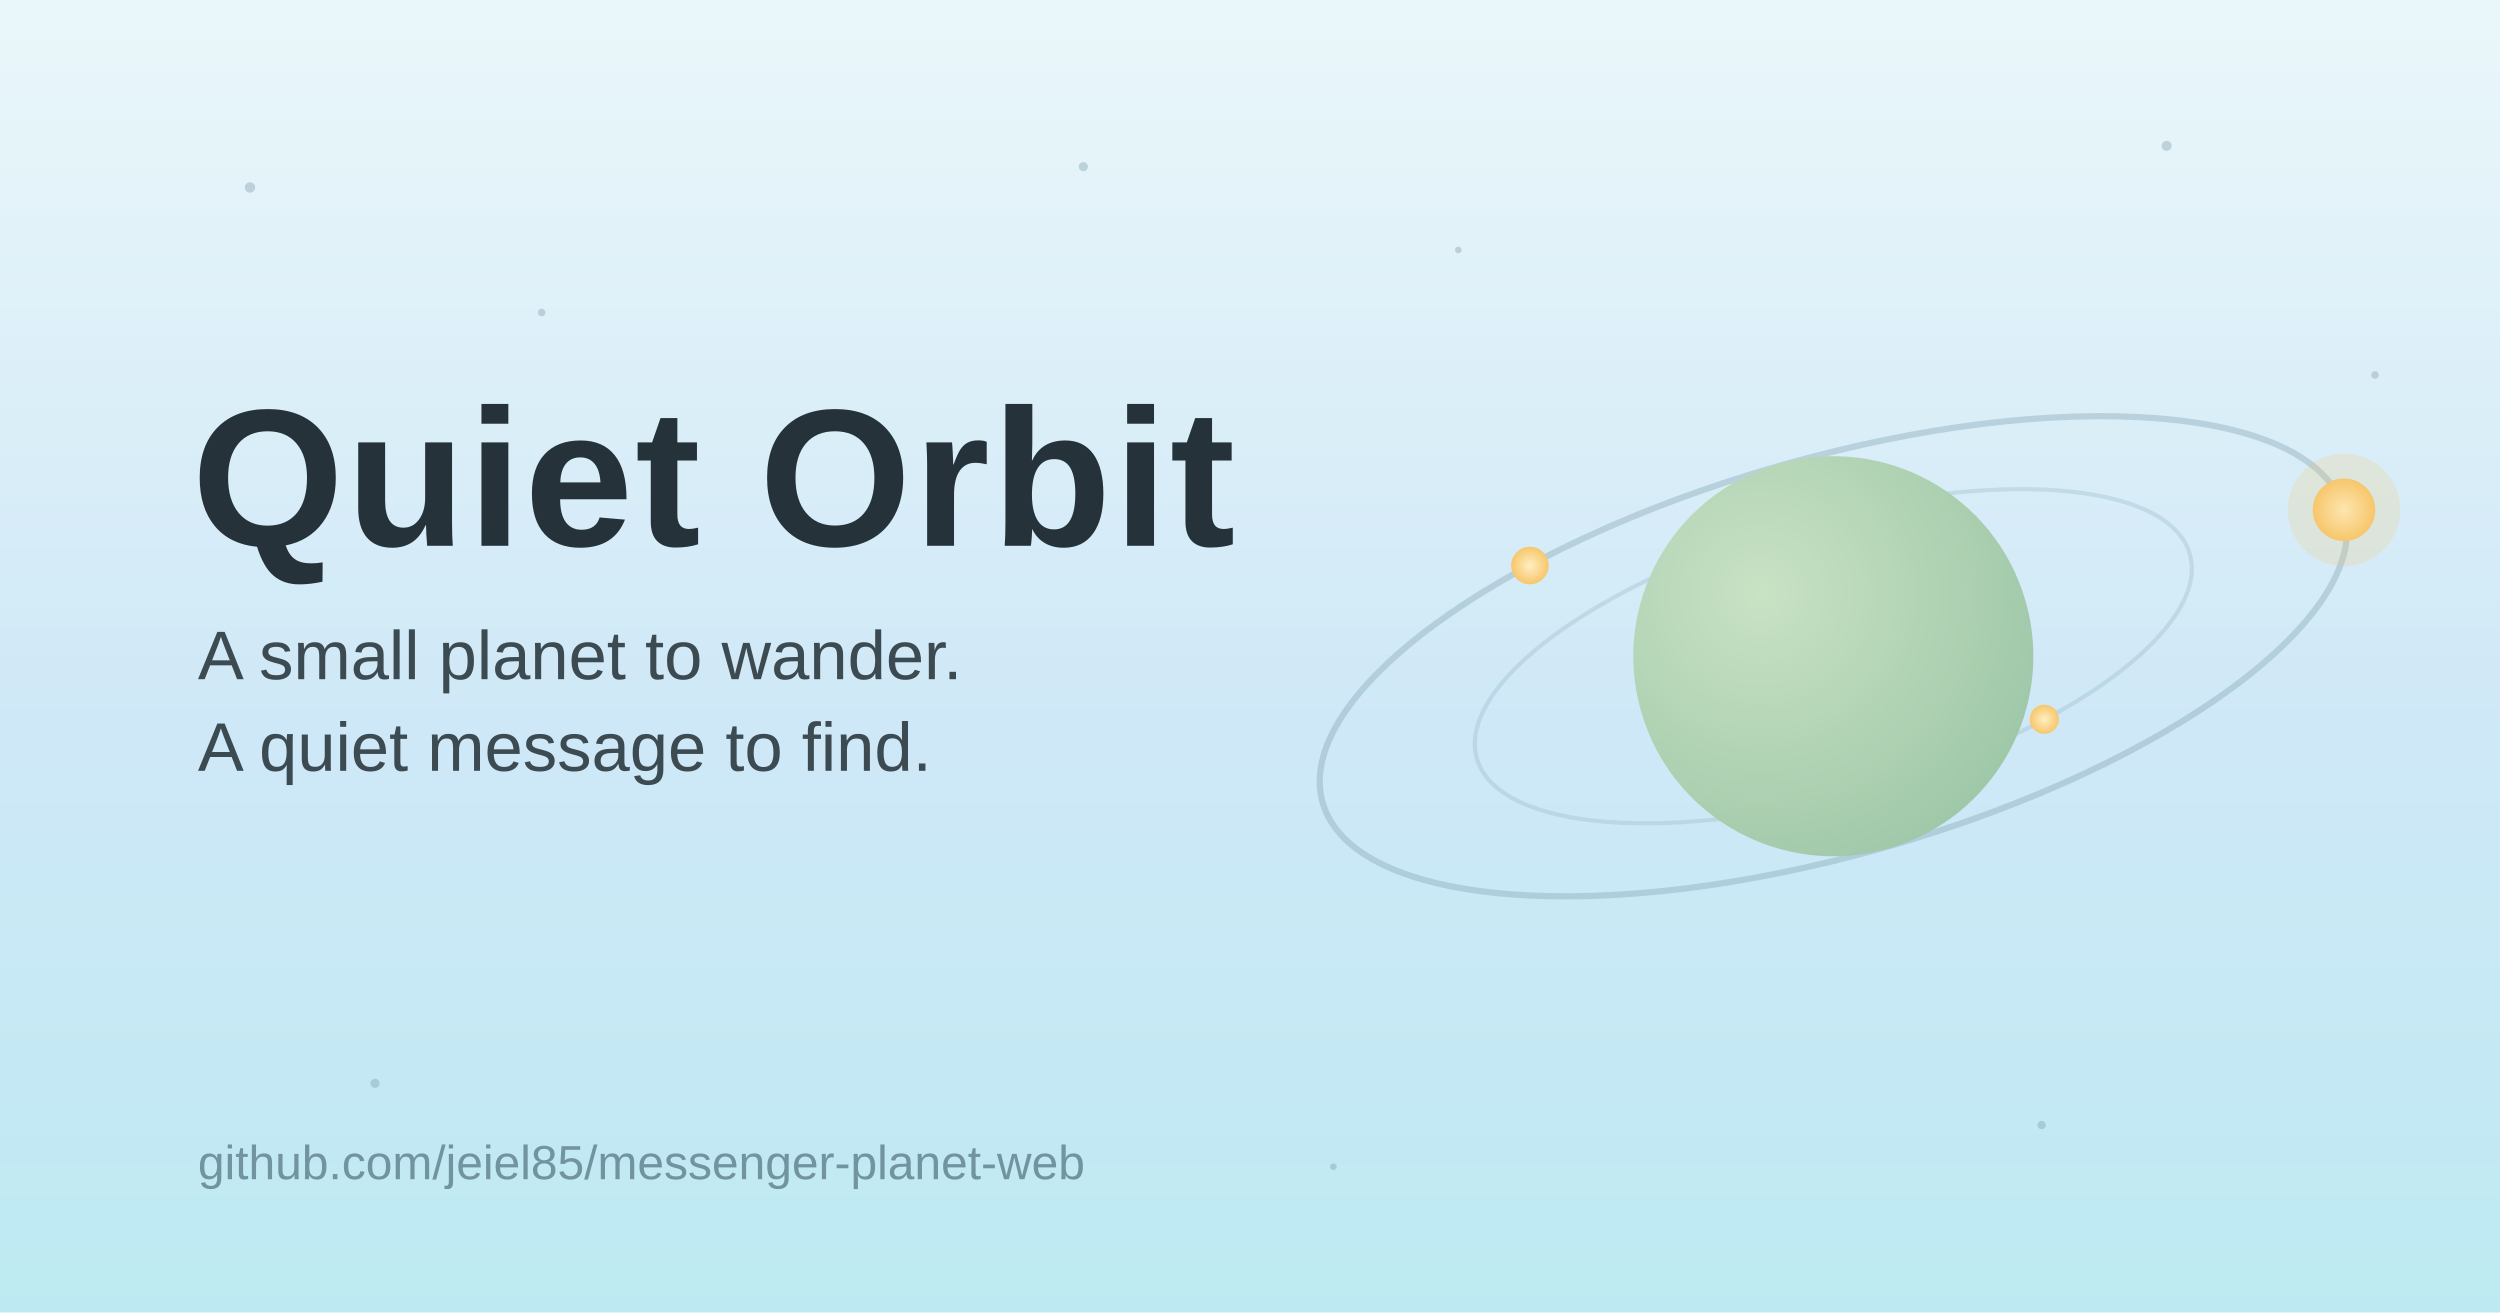
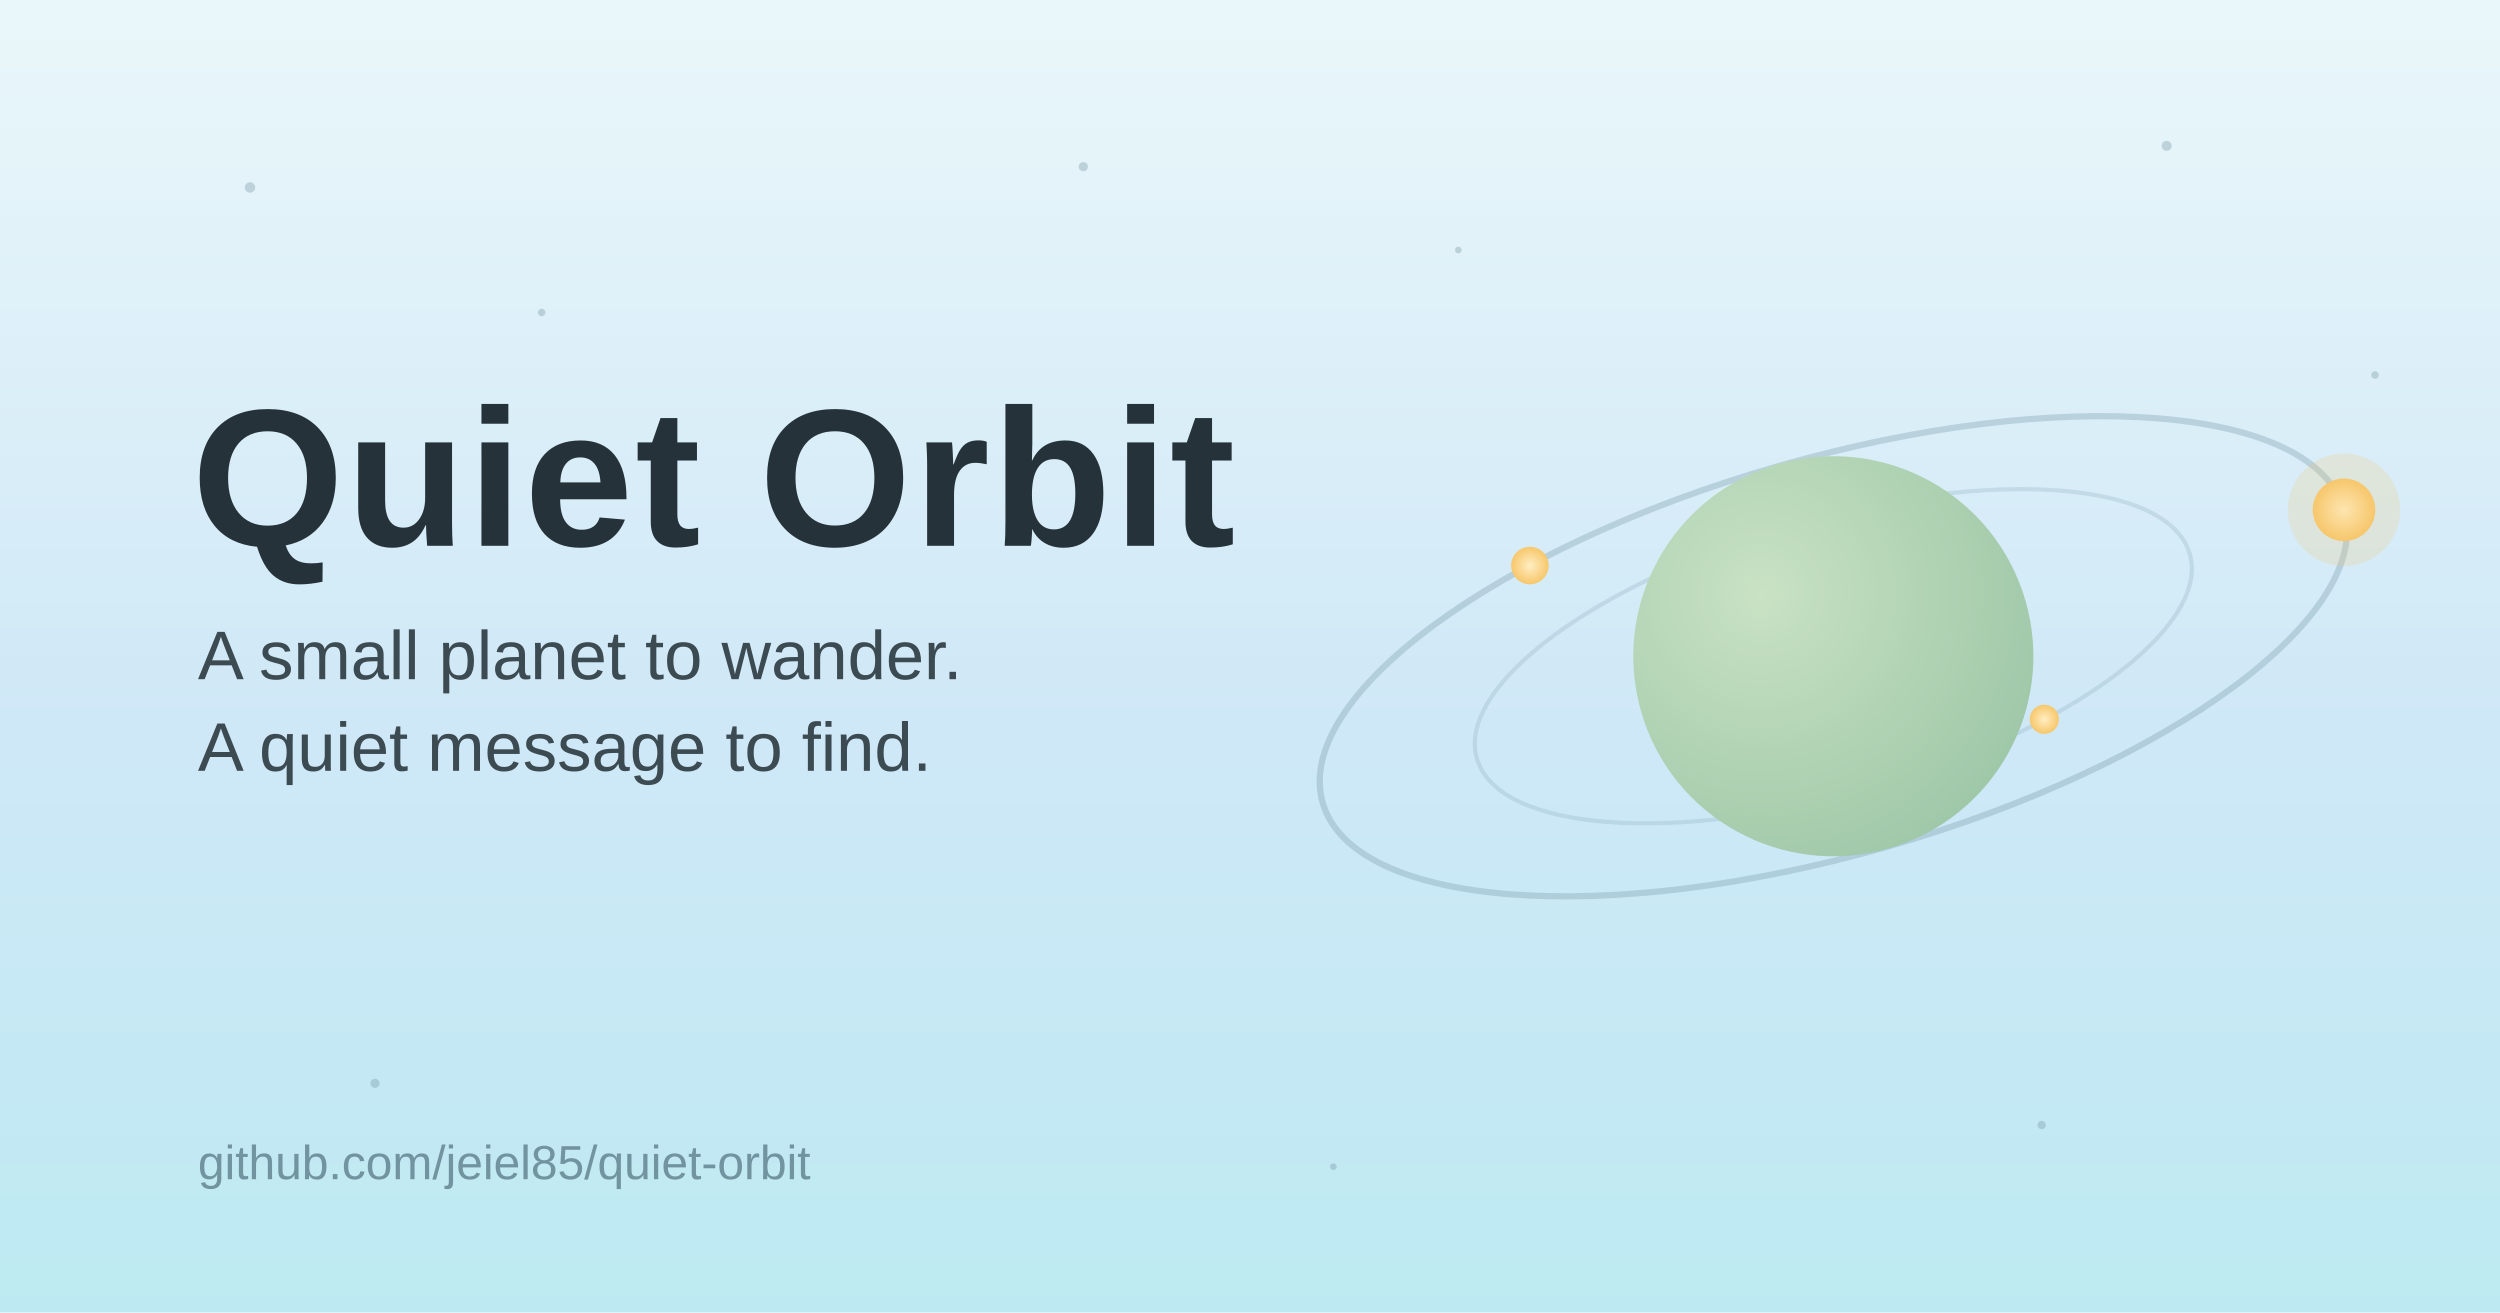
<svg xmlns="http://www.w3.org/2000/svg" width="1200" height="630" viewBox="0 0 1200 630">
  <defs>
    <linearGradient id="sky" x1="0" y1="0" x2="0" y2="1">
      <stop offset="0%" stop-color="#eaf7fa" />
      <stop offset="55%" stop-color="#cfe8f7" />
      <stop offset="100%" stop-color="#bdeaf2" />
    </linearGradient>
    <radialGradient id="planet" cx="37%" cy="30%" r="78%">
      <stop offset="0%" stop-color="#d2ebcc" />
      <stop offset="100%" stop-color="#a3cead" />
    </radialGradient>
    <radialGradient id="orbGlow" cx="50%" cy="50%" r="50%">
      <stop offset="0%" stop-color="#ffeec2" />
      <stop offset="100%" stop-color="#f7c76b" />
    </radialGradient>
  </defs>
  <rect width="1200" height="630" fill="url(#sky)" />
  <g fill="#7293a0" fill-opacity="0.35">
    <circle cx="120" cy="90" r="2.5" />
    <circle cx="260" cy="150" r="1.8" />
    <circle cx="520" cy="80" r="2.2" />
    <circle cx="700" cy="120" r="1.6" />
    <circle cx="1040" cy="70" r="2.4" />
    <circle cx="1140" cy="180" r="1.8" />
    <circle cx="980" cy="540" r="2" />
    <circle cx="640" cy="560" r="1.6" />
    <circle cx="180" cy="520" r="2.2" />
  </g>
  <g transform="translate(880 315) rotate(-16)">
    <ellipse rx="255" ry="95" fill="none" stroke="#7293a0" stroke-opacity="0.32" stroke-width="3" />
    <ellipse rx="178" ry="66" fill="none" stroke="#7293a0" stroke-opacity="0.20" stroke-width="2" />
    <circle r="96" fill="url(#planet)" />
    <circle r="96" fill="#25323a" fill-opacity="0.05" />
    <circle cx="255" cy="0" r="15" fill="url(#orbGlow)" />
    <circle cx="255" cy="0" r="27" fill="#f7c76b" fill-opacity="0.20" />
    <circle cx="-128" cy="-82" r="9" fill="url(#orbGlow)" />
    <circle cx="89" cy="57" r="7" fill="url(#orbGlow)" />
  </g>
  <text x="92" y="262" font-family="Arial, Helvetica, sans-serif" font-size="94" font-weight="700" fill="#25323a" letter-spacing="1">Quiet Orbit</text>
  <text x="95" y="326" font-family="Arial, Helvetica, sans-serif" font-size="33" fill="#3c4a52">A small planet to wander.</text>
  <text x="95" y="370" font-family="Arial, Helvetica, sans-serif" font-size="33" fill="#3c4a52">A quiet message to find.</text>
-   <text x="95" y="566" font-family="Arial, Helvetica, sans-serif" font-size="23" fill="#7293a0">github.com/jeiel85/messenger-planet-web</text>
+   <text x="95" y="566" font-family="Arial, Helvetica, sans-serif" font-size="23" fill="#7293a0">github.com/jeiel85/quiet-orbit</text>
</svg>
